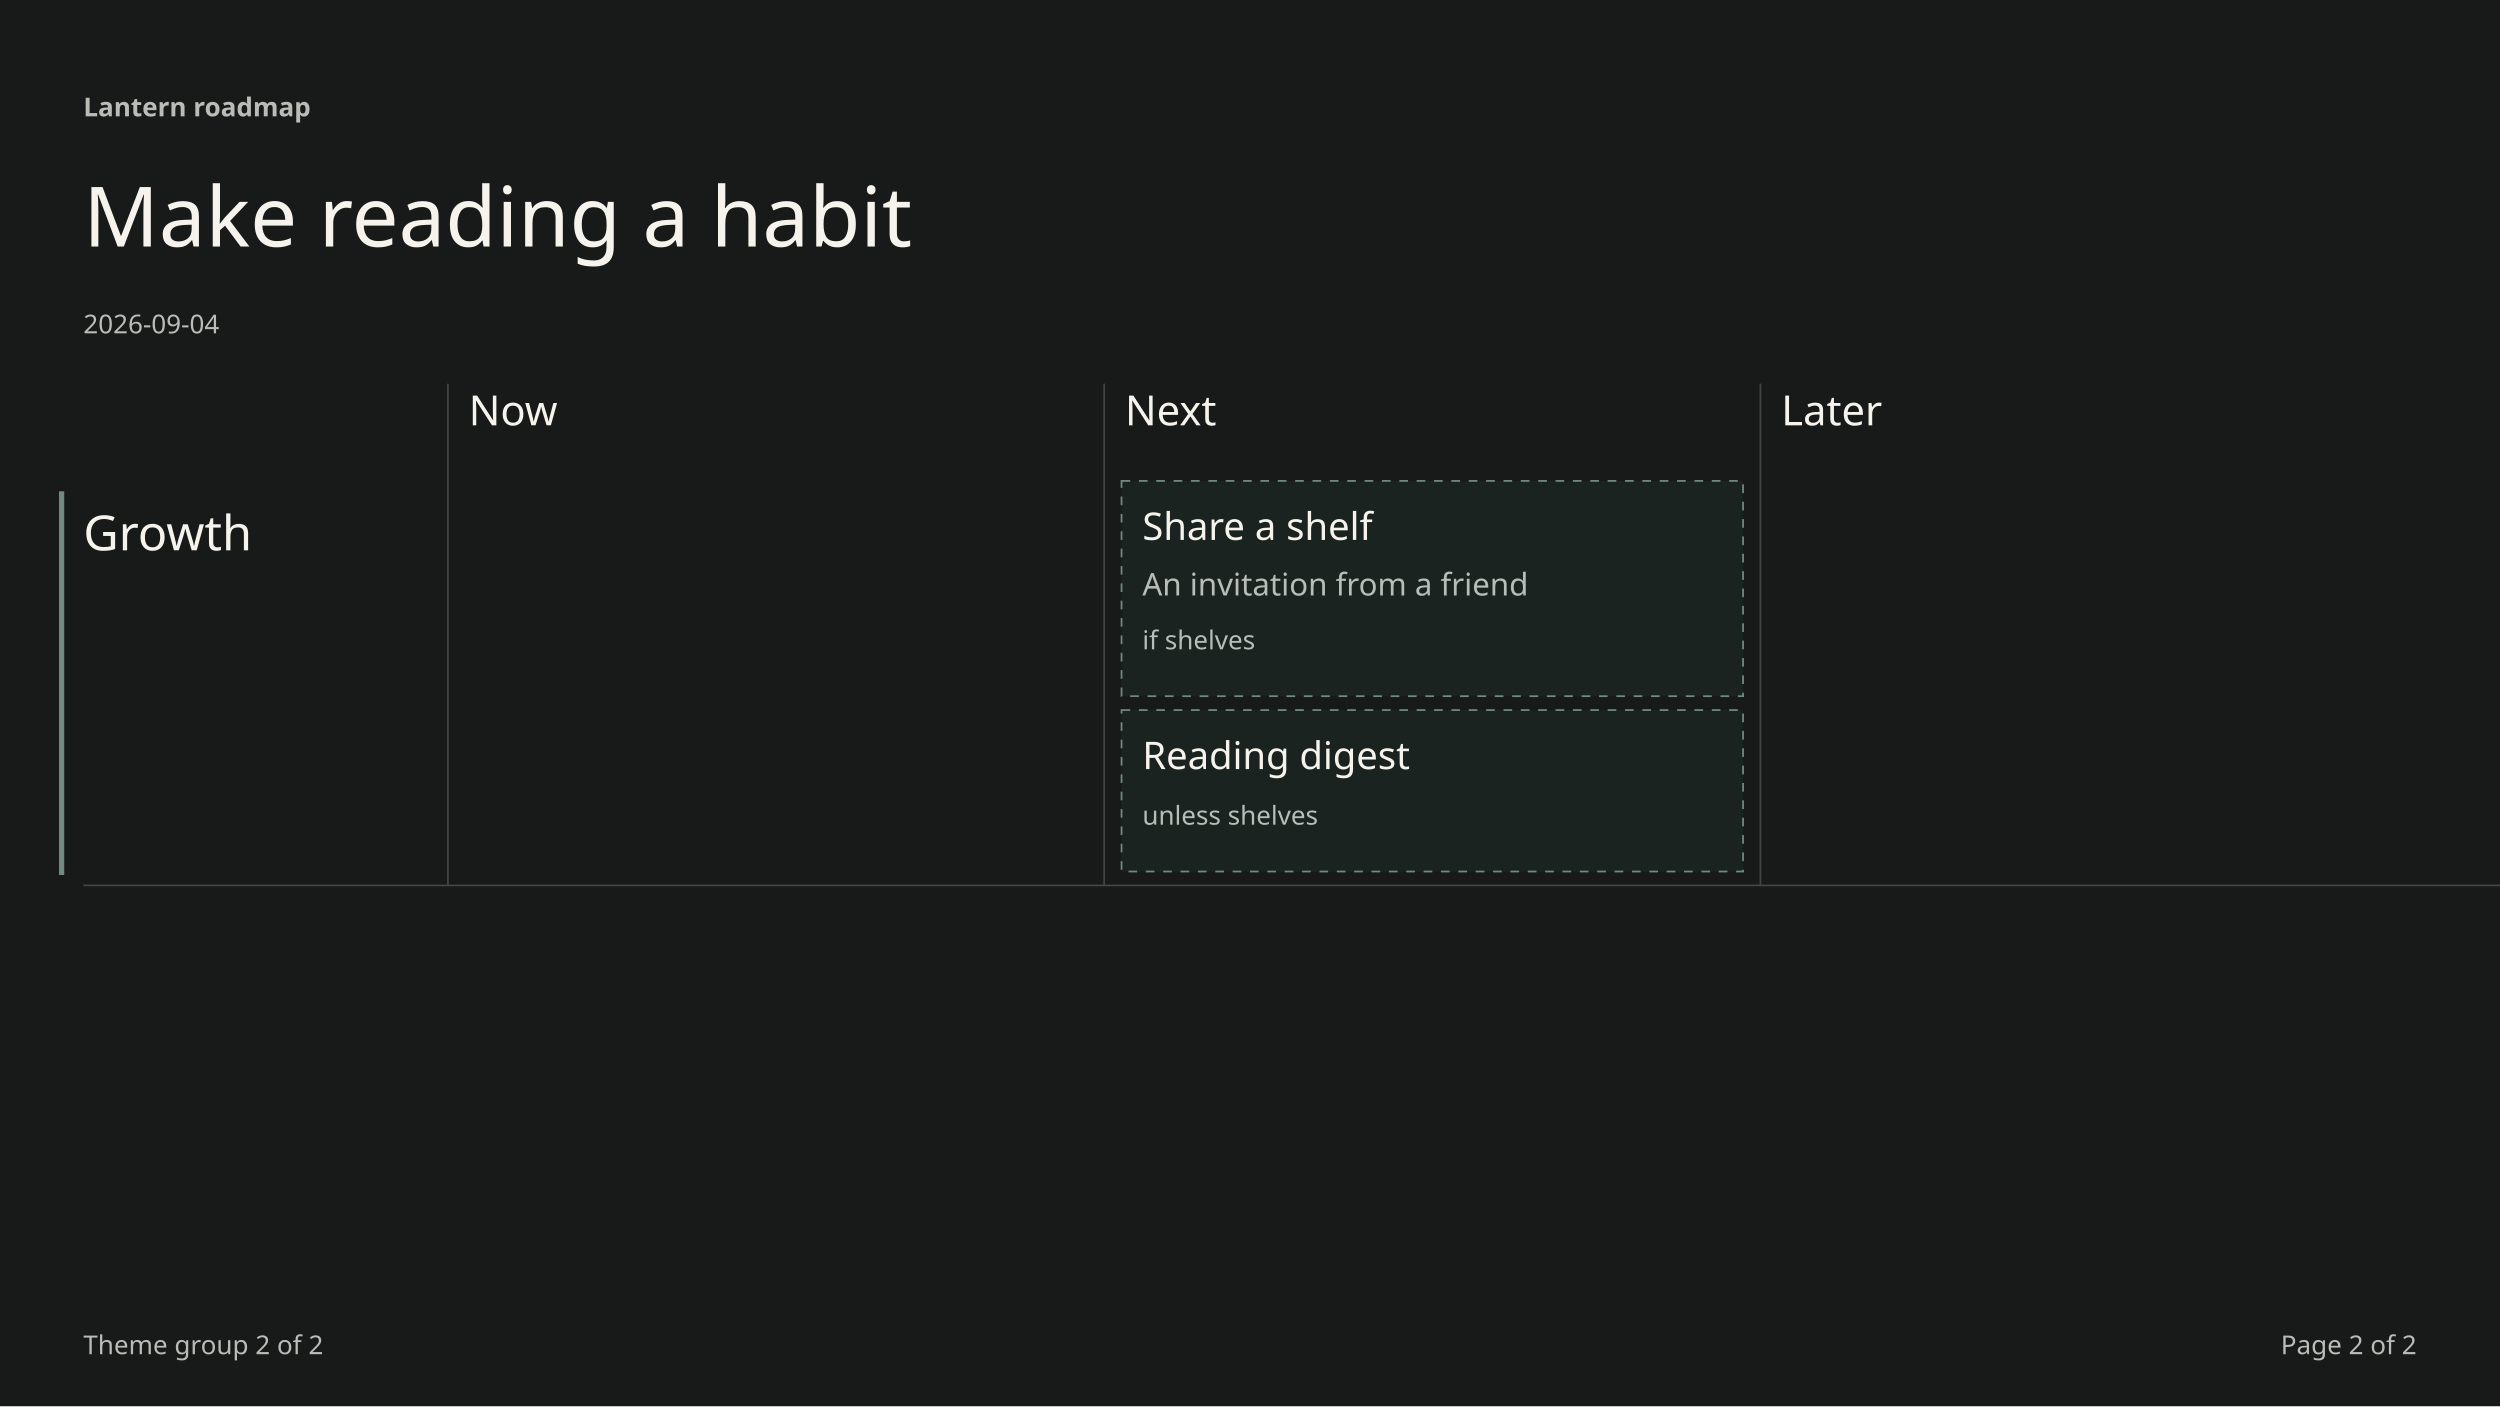
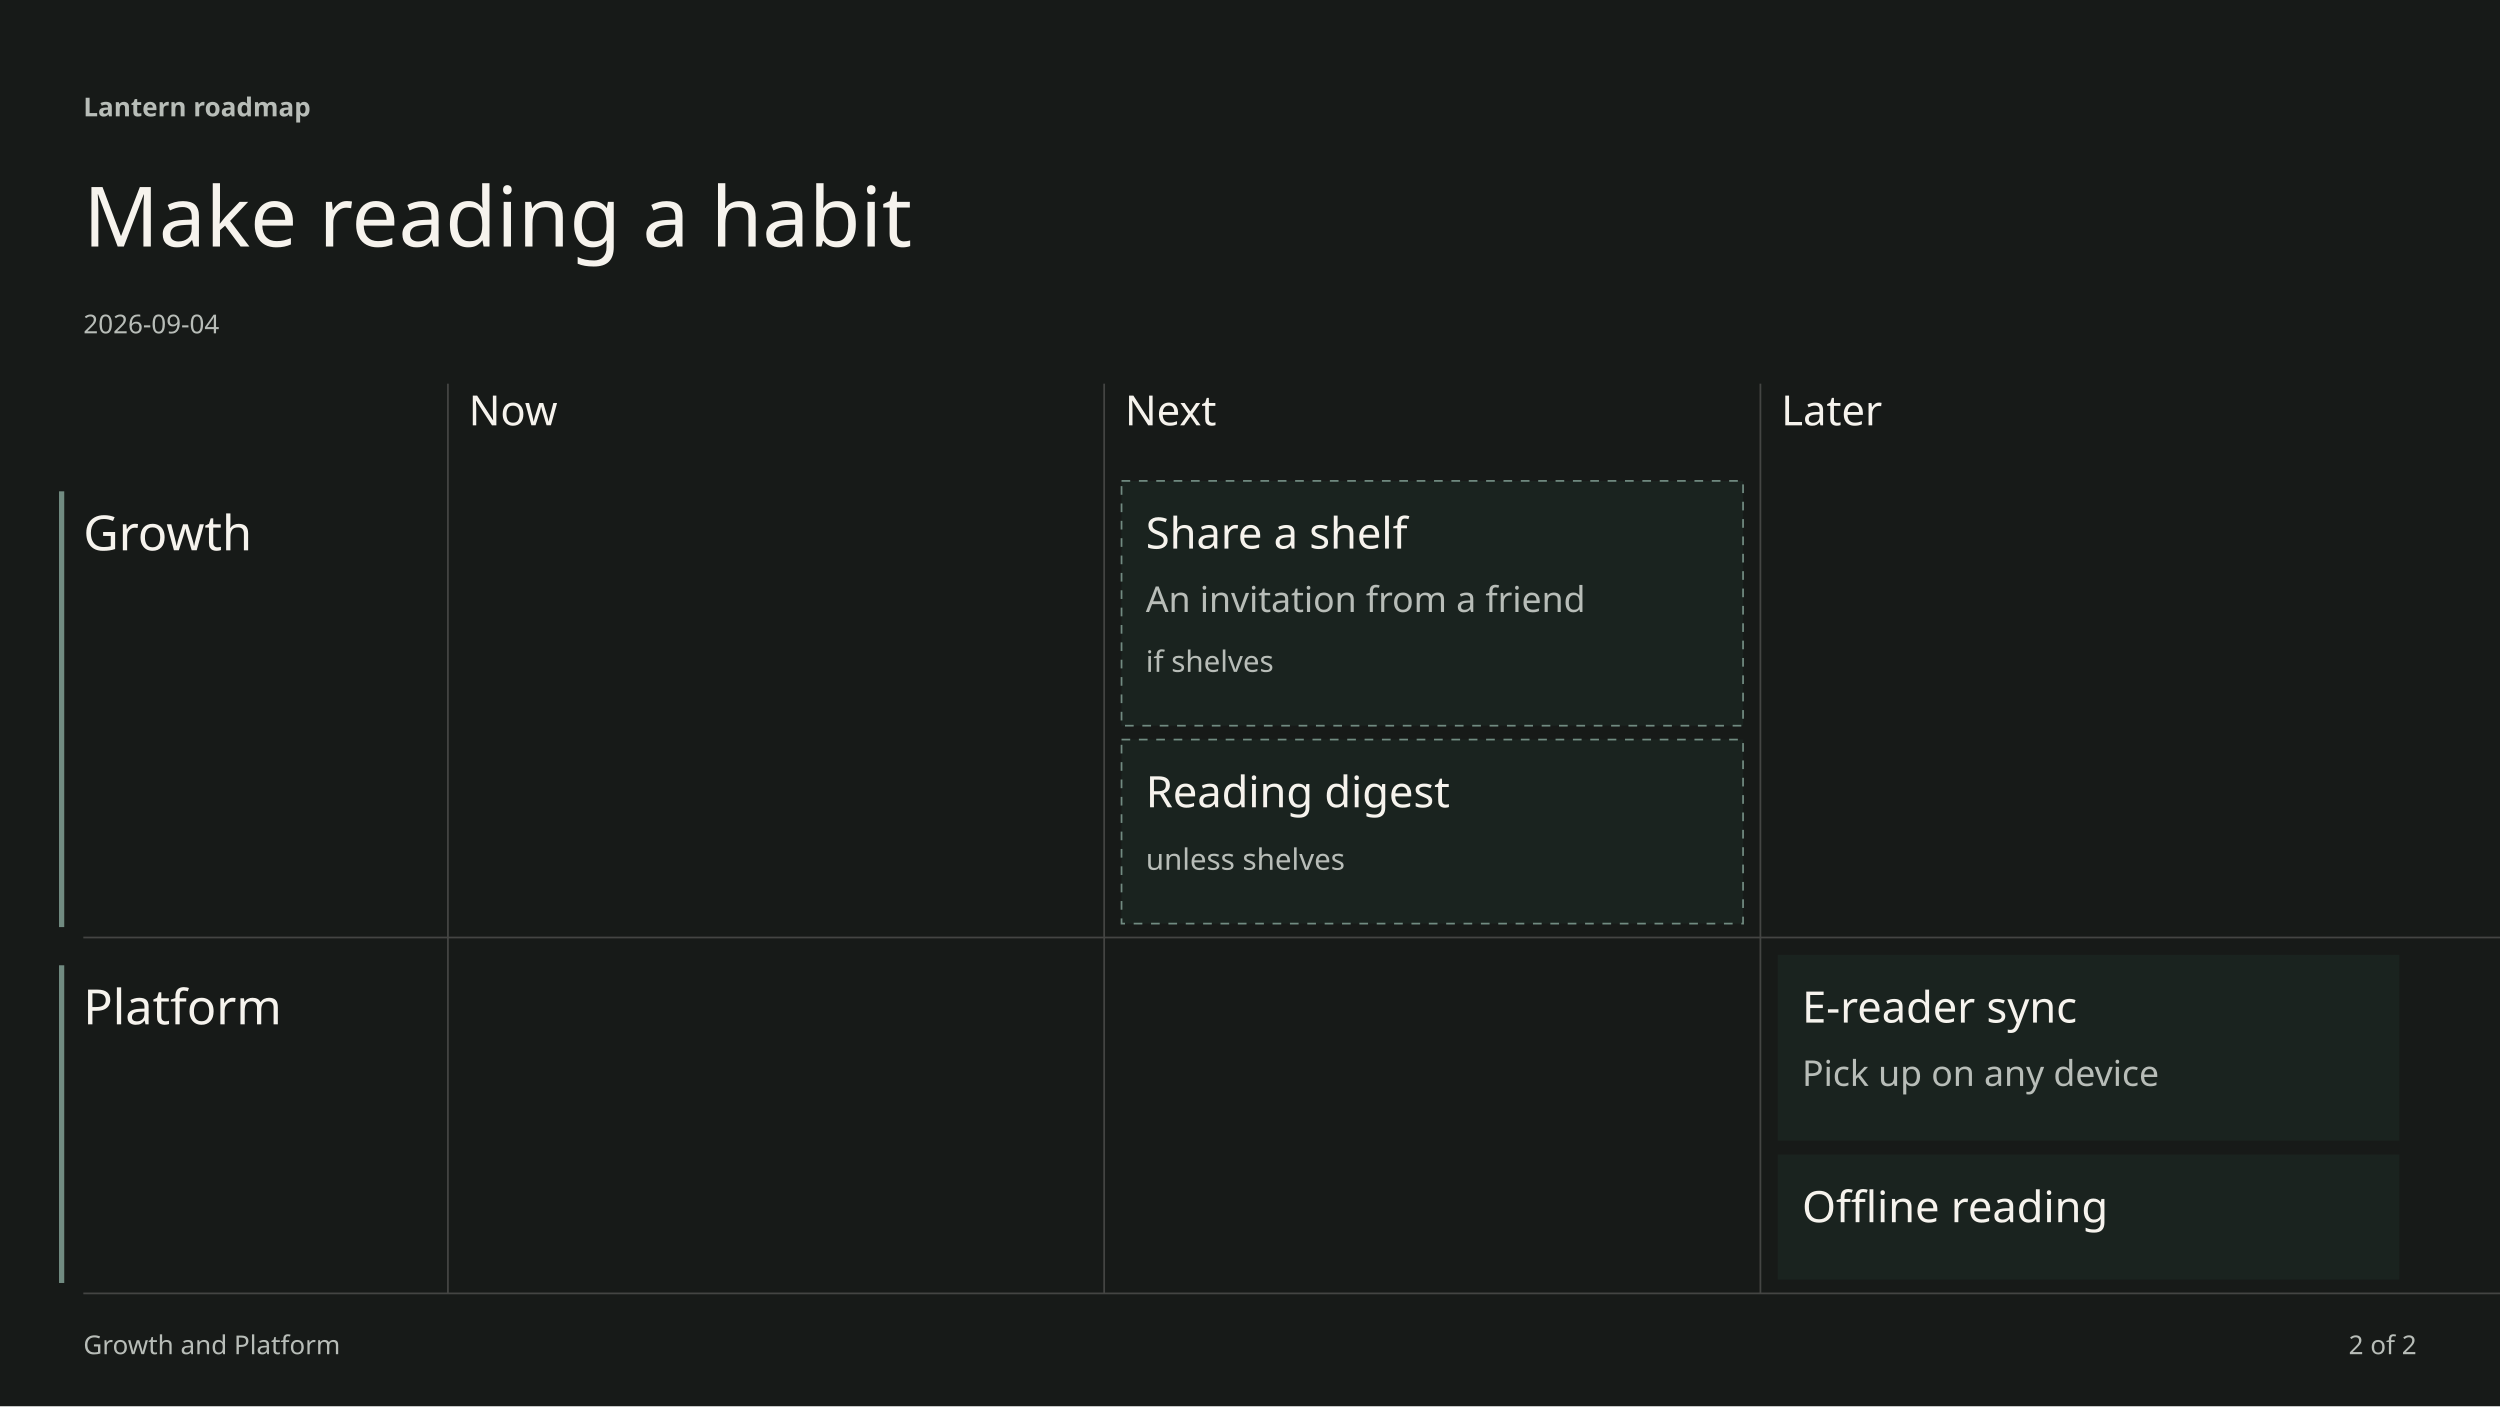
- <svg xmlns="http://www.w3.org/2000/svg" width="1920" height="1080" viewBox="0 0 1440 810" font-family="DM Sans" data-chapter-layout="grid" data-min-readable-scale="0.7">
+ <svg xmlns="http://www.w3.org/2000/svg" width="1920" height="1080" viewBox="0 0 1440 810" font-family="DM Sans" data-chapter-layout="grid" data-min-readable-scale="0.7" data-body-top="221" data-content-bottom="737" data-body-bottom="750" data-scale="1.14" data-slide-group="0:1">
  <rect x="0" y="0" width="1440" height="810" fill="#171A18" />
-   <rect x="34" y="283" width="3" height="221" fill="#718b81" />
-   <line x1="48" y1="510" x2="1440" y2="510" stroke="#444543" stroke-width="1" />
-   <line x1="258" y1="221" x2="258" y2="510" stroke="#444543" stroke-width="1" />
-   <line x1="636" y1="221" x2="636" y2="510" stroke="#444543" stroke-width="1" />
-   <line x1="1014" y1="221" x2="1014" y2="510" stroke="#444543" stroke-width="1" />
+   <rect x="34" y="283" width="3" height="251" fill="#718b81" />
+   <rect x="34" y="556" width="3" height="183" fill="#718b81" />
+   <line x1="48" y1="540" x2="1440" y2="540" stroke="#444543" stroke-width="1" />
+   <line x1="48" y1="745" x2="1440" y2="745" stroke="#444543" stroke-width="1" />
+   <line x1="258" y1="221" x2="258" y2="745" stroke="#444543" stroke-width="1" />
+   <line x1="636" y1="221" x2="636" y2="745" stroke="#444543" stroke-width="1" />
+   <line x1="1014" y1="221" x2="1014" y2="745" stroke="#444543" stroke-width="1" />
  <text x="48" y="67" font-family="DM Sans" font-size="15" font-weight="600" fill="#B8BDB8">Lantern roadmap</text>
  <text x="48" y="142" font-family="Instrument Serif" font-size="48" font-weight="400" fill="#F6F3ED">Make reading a habit</text>
  <text x="48" y="192" font-family="DM Sans" font-size="15" font-weight="400" fill="#B8BDB8">2026-09-04</text>
  <text x="270" y="245" font-family="Instrument Serif" font-size="24" font-weight="400" fill="#F6F3ED">Now</text>
  <text x="648" y="245" font-family="Instrument Serif" font-size="24" font-weight="400" fill="#F6F3ED">Next</text>
  <text x="1026" y="245" font-family="Instrument Serif" font-size="24" font-weight="400" fill="#F6F3ED">Later</text>
  <text x="48" y="317" font-family="Instrument Serif" font-size="28" font-weight="400" fill="#F6F3ED">Growth</text>
+   <text x="48" y="590" font-family="Instrument Serif" font-size="28" font-weight="400" fill="#F6F3ED">Platform</text>
  <g data-key="share a shelf" data-source-index="2" data-item-title="Share a shelf" data-world-state="cond">
-     <rect x="646" y="277" width="358" height="124" fill="#1a231f" stroke="#718b81" stroke-dasharray="5 5" />
-     <text x="658" y="311" font-family="DM Sans" font-size="22" font-weight="500" fill="#F6F3ED">Share a shelf</text>
-     <text x="658" y="343" font-family="DM Sans" font-size="18" font-weight="400" fill="#B8BDB8">An invitation from a friend</text>
-     <text x="658" y="374" font-family="DM Sans" font-size="15" font-weight="400" fill="#B8BDB8">if shelves</text>
+     <rect x="646" y="277" width="358" height="141" fill="#1a231f" stroke="#718b81" stroke-dasharray="5 5" />
+     <text x="660" y="316" font-family="DM Sans" font-size="25" font-weight="500" fill="#F6F3ED">Share a shelf</text>
+     <text x="660" y="352.5" font-family="DM Sans" font-size="20.5" font-weight="400" fill="#B8BDB8">An invitation from a friend</text>
+     <text x="660" y="387" font-family="DM Sans" font-size="17" font-weight="400" fill="#B8BDB8">if shelves</text>
  </g>
  <g data-key="reading digest" data-source-index="3" data-item-title="Reading digest" data-world-state="cond">
-     <rect x="646" y="409" width="358" height="93" fill="#1a231f" stroke="#718b81" stroke-dasharray="5 5" />
-     <text x="658" y="443" font-family="DM Sans" font-size="22" font-weight="500" fill="#F6F3ED">Reading digest</text>
-     <text x="658" y="475" font-family="DM Sans" font-size="15" font-weight="400" fill="#B8BDB8">unless shelves</text>
+     <rect x="646" y="426" width="358" height="106" fill="#1a231f" stroke="#718b81" stroke-dasharray="5 5" />
+     <text x="660" y="465" font-family="DM Sans" font-size="25" font-weight="500" fill="#F6F3ED">Reading digest</text>
+     <text x="660" y="501" font-family="DM Sans" font-size="17" font-weight="400" fill="#B8BDB8">unless shelves</text>
  </g>
-   <text x="48" y="780" font-family="DM Sans" font-size="15" font-weight="400" fill="#B8BDB8">Theme group 2 of 2</text>
-   <text x="1392" y="780" font-family="DM Sans" font-size="15" fill="#B8BDB8" text-anchor="end">Page 2 of 2</text>
+   <g data-key="e-reader sync" data-source-index="4" data-item-title="E-reader sync" data-world-state="live">
+     <rect x="1024" y="550" width="358" height="107" fill="#1a231f" stroke="none" />
+     <text x="1038" y="589" font-family="DM Sans" font-size="25" font-weight="500" fill="#F6F3ED">E-reader sync</text>
+     <text x="1038" y="625.5" font-family="DM Sans" font-size="20.5" font-weight="400" fill="#B8BDB8">Pick up on any device</text>
+   </g>
+   <g data-key="offline reading" data-source-index="5" data-item-title="Offline reading" data-world-state="live">
+     <rect x="1024" y="665" width="358" height="72" fill="#1a231f" stroke="none" />
+     <text x="1038" y="704" font-family="DM Sans" font-size="25" font-weight="500" fill="#F6F3ED">Offline reading</text>
+   </g>
+   <text x="48" y="780" font-family="DM Sans" font-size="15" font-weight="400" fill="#B8BDB8">Growth and Platform</text>
+   <text x="1392" y="780" font-family="DM Sans" font-size="15" fill="#B8BDB8" text-anchor="end">2 of 2</text>
</svg>
